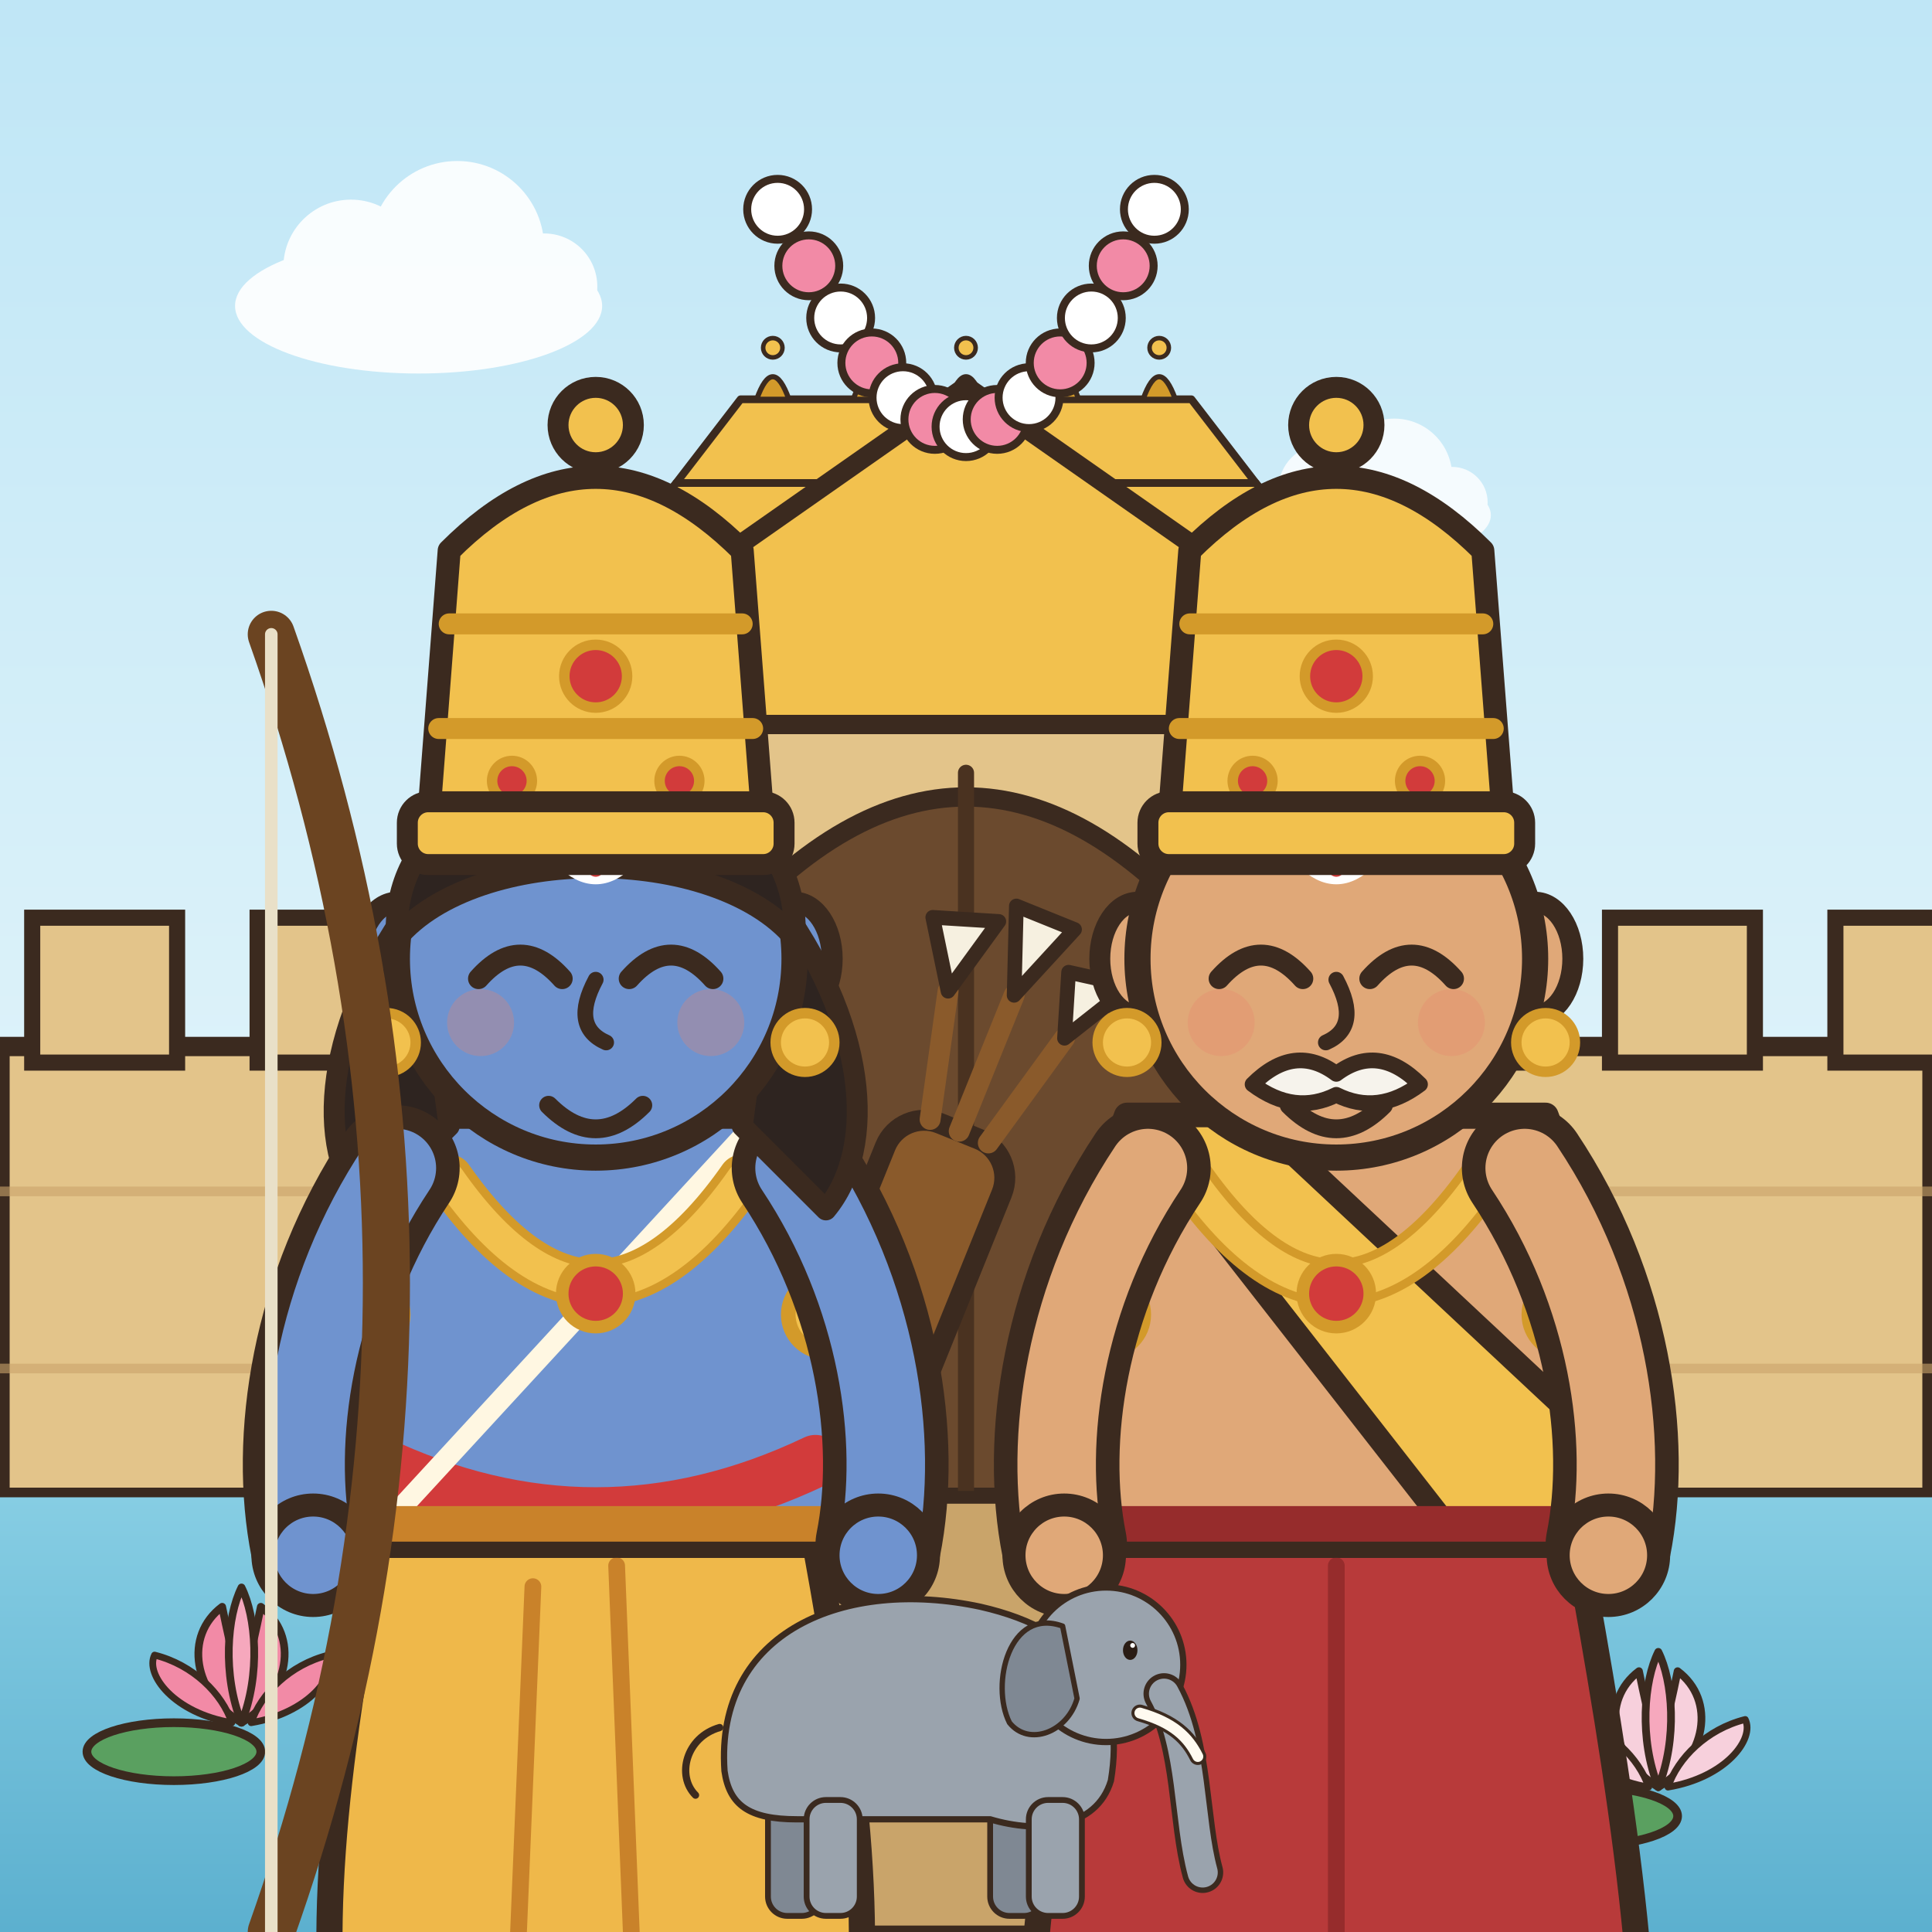
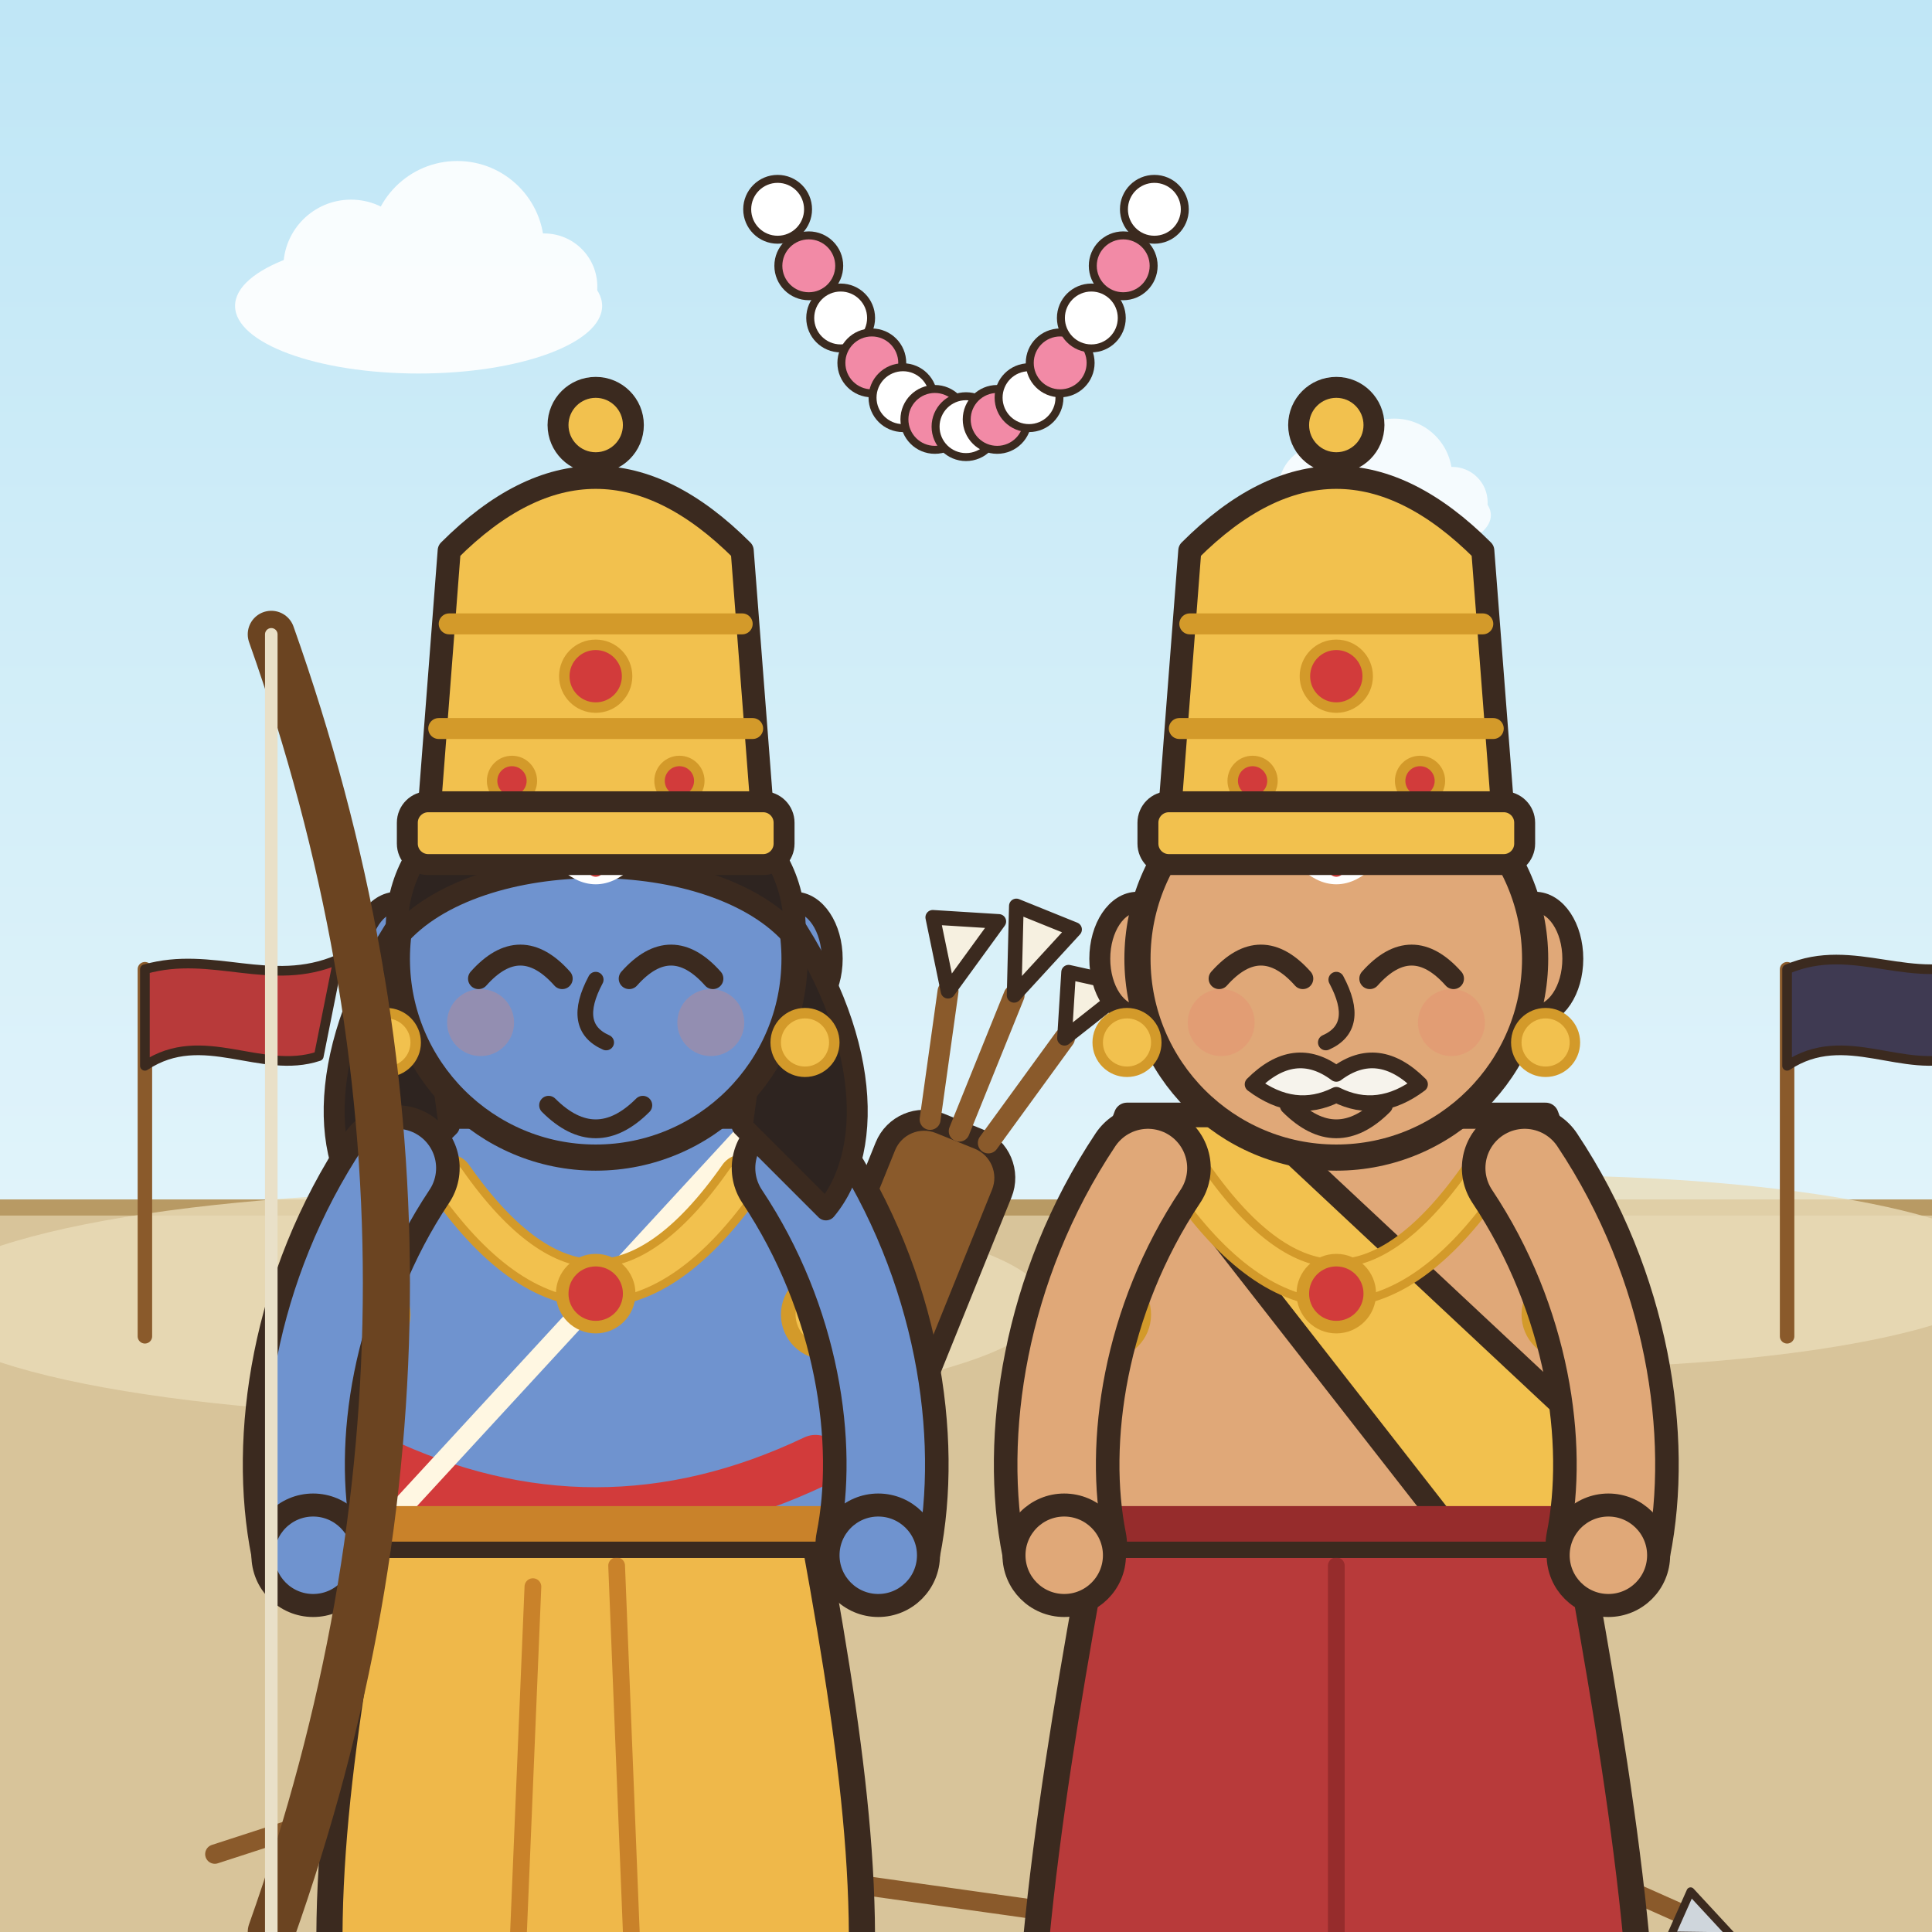
<svg xmlns="http://www.w3.org/2000/svg" viewBox="0 0 240 240" width="240" height="240" role="img">
  <defs>
    <linearGradient id="sky" x1="0" y1="0" x2="0" y2="1">
      <stop offset="0" stop-color="#bfe6f6" />
      <stop offset=".6" stop-color="#dff3fa" />
      <stop offset="1" stop-color="#f4fbfd" />
    </linearGradient>
    <linearGradient id="water" x1="0" y1="0" x2="0" y2="1">
      <stop offset="0" stop-color="#86cde3" />
      <stop offset="1" stop-color="#5cb0cf" />
    </linearGradient>
    <radialGradient id="glow" cx=".5" cy=".5" r=".5">
      <stop offset="0" stop-color="#fffbe6" />
      <stop offset="1" stop-color="#ffe9a8" stop-opacity="0" />
    </radialGradient>
  </defs>
  <rect x="0" y="0" width="240" height="240" rx="0" fill="url(#sky)" stroke="none" stroke-width="0" />
  <g transform="translate(52,38) scale(0.6,0.6)" opacity="0.9">
    <ellipse cx="0" cy="0" rx="38" ry="14" fill="#ffffff" stroke="none" stroke-width="2.5" />
    <circle cx="-14" cy="-8" r="14" fill="#ffffff" stroke="none" stroke-width="2.5" />
    <circle cx="8" cy="-12" r="18" fill="#ffffff" stroke="none" stroke-width="2.5" />
    <circle cx="26" cy="-4" r="11" fill="#ffffff" stroke="none" stroke-width="2.5" />
  </g>
  <g transform="translate(170,64) scale(0.4,0.4)" opacity="0.8">
    <ellipse cx="0" cy="0" rx="38" ry="14" fill="#ffffff" stroke="none" stroke-width="2.5" />
    <circle cx="-14" cy="-8" r="14" fill="#ffffff" stroke="none" stroke-width="2.5" />
    <circle cx="8" cy="-12" r="18" fill="#ffffff" stroke="none" stroke-width="2.5" />
    <circle cx="26" cy="-4" r="11" fill="#ffffff" stroke="none" stroke-width="2.5" />
  </g>
-   <g transform="translate(120,120) scale(0.4,0.4)">
-     <rect x="-110.0" y="-16" width="220" height="16" rx="0" fill="#d8c7a6" stroke="#3b2a1f" stroke-width="2.2" />
-     <rect x="-102.0" y="-96" width="12" height="80" rx="0" fill="#f4ecdc" stroke="#3b2a1f" stroke-width="2" />
-     <rect x="-63.6" y="-96" width="12" height="80" rx="0" fill="#f4ecdc" stroke="#3b2a1f" stroke-width="2" />
-     <rect x="-25.2" y="-96" width="12" height="80" rx="0" fill="#f4ecdc" stroke="#3b2a1f" stroke-width="2" />
-     <rect x="13.2" y="-96" width="12" height="80" rx="0" fill="#f4ecdc" stroke="#3b2a1f" stroke-width="2" />
-     <rect x="51.6" y="-96" width="12" height="80" rx="0" fill="#f4ecdc" stroke="#3b2a1f" stroke-width="2" />
-     <rect x="90.0" y="-96" width="12" height="80" rx="0" fill="#f4ecdc" stroke="#3b2a1f" stroke-width="2" />
-     <rect x="-102.0" y="-96" width="204" height="80" rx="0" fill="#00000010" stroke="none" stroke-width="0" />
-     <rect x="-116.0" y="-110" width="232" height="16" rx="0" fill="#f4ecdc" stroke="#3b2a1f" stroke-width="2.2" />
-     <path d="M-124.0,-110 L-90.0,-150 L90.0,-150 L124.0,-110 Z" fill="#f2c14e" stroke="#3b2a1f" stroke-width="2.4" stroke-linejoin="round" stroke-linecap="round" />
-     <path d="M-90.0,-150 L-70.0,-176 L70.0,-176 L90.0,-150 Z" fill="#f2c14e" stroke="#3b2a1f" stroke-width="2.4" stroke-linejoin="round" stroke-linecap="round" />
-     <g transform="translate(-60,-176) scale(1,1)">
-       <path d="M-5,0 Q0,-14 5,0 Z" fill="#d39a2a" stroke="#3b2a1f" stroke-width="1.6" stroke-linejoin="round" stroke-linecap="round" />
-       <circle cx="0" cy="-16" r="3" fill="#f2c14e" stroke="#3b2a1f" stroke-width="1.4" />
-     </g>
-     <g transform="translate(-30,-176) scale(1,1)">
-       <path d="M-5,0 Q0,-14 5,0 Z" fill="#d39a2a" stroke="#3b2a1f" stroke-width="1.6" stroke-linejoin="round" stroke-linecap="round" />
-       <circle cx="0" cy="-16" r="3" fill="#f2c14e" stroke="#3b2a1f" stroke-width="1.4" />
-     </g>
-     <g transform="translate(0,-176) scale(1,1)">
-       <path d="M-5,0 Q0,-14 5,0 Z" fill="#d39a2a" stroke="#3b2a1f" stroke-width="1.6" stroke-linejoin="round" stroke-linecap="round" />
-       <circle cx="0" cy="-16" r="3" fill="#f2c14e" stroke="#3b2a1f" stroke-width="1.4" />
-     </g>
-     <g transform="translate(30,-176) scale(1,1)">
-       <path d="M-5,0 Q0,-14 5,0 Z" fill="#d39a2a" stroke="#3b2a1f" stroke-width="1.6" stroke-linejoin="round" stroke-linecap="round" />
-       <circle cx="0" cy="-16" r="3" fill="#f2c14e" stroke="#3b2a1f" stroke-width="1.4" />
-     </g>
-     <g transform="translate(60,-176) scale(1,1)">
-       <path d="M-5,0 Q0,-14 5,0 Z" fill="#d39a2a" stroke="#3b2a1f" stroke-width="1.6" stroke-linejoin="round" stroke-linecap="round" />
-       <circle cx="0" cy="-16" r="3" fill="#f2c14e" stroke="#3b2a1f" stroke-width="1.4" />
-     </g>
-     <path d="M-116.0,-118 L116.0,-118" fill="none" stroke="#d23b3b" stroke-width="2.4" stroke-linejoin="round" stroke-linecap="round" />
+   <rect x="0" y="150" width="240" height="90" rx="0" fill="#d8c49a" stroke="none" stroke-width="0" />
+   <path d="M0,150 L240,150" fill="none" stroke="#b89a64" stroke-width="2" stroke-linejoin="round" stroke-linecap="round" />
+   <ellipse cx="60" cy="162" rx="70" ry="14" fill="#eadcb8" stroke="none" stroke-width="2.5" opacity="0.8" />
+   <ellipse cx="190" cy="158" rx="60" ry="12" fill="#eadcb8" stroke="none" stroke-width="2.5" opacity="0.8" />
+   <g transform="translate(18,166) scale(0.6,0.6)">
+     <path d="M0,0 L0,-76" fill="none" stroke="#8a5a2b" stroke-width="3" stroke-linejoin="round" stroke-linecap="round" />
+     <path d="M0,-76 C14,-80 26,-72 40,-78 L36,-58 C24,-54 12,-64 0,-56 Z" fill="#b83a3a" stroke="#3b2a1f" stroke-width="2" stroke-linejoin="round" stroke-linecap="round" />
  </g>
-   <rect x="0" y="130" width="240" height="56" rx="0" fill="#e3c48a" stroke="#3b2a1f" stroke-width="2.4" />
-   <rect x="4" y="114" width="18" height="18" rx="0" fill="#e3c48a" stroke="#3b2a1f" stroke-width="2" />
-   <rect x="32" y="114" width="18" height="18" rx="0" fill="#e3c48a" stroke="#3b2a1f" stroke-width="2" />
-   <rect x="60" y="114" width="18" height="18" rx="0" fill="#e3c48a" stroke="#3b2a1f" stroke-width="2" />
-   <rect x="88" y="114" width="18" height="18" rx="0" fill="#e3c48a" stroke="#3b2a1f" stroke-width="2" />
-   <rect x="116" y="114" width="18" height="18" rx="0" fill="#e3c48a" stroke="#3b2a1f" stroke-width="2" />
-   <rect x="144" y="114" width="18" height="18" rx="0" fill="#e3c48a" stroke="#3b2a1f" stroke-width="2" />
-   <rect x="172" y="114" width="18" height="18" rx="0" fill="#e3c48a" stroke="#3b2a1f" stroke-width="2" />
-   <rect x="200" y="114" width="18" height="18" rx="0" fill="#e3c48a" stroke="#3b2a1f" stroke-width="2" />
-   <rect x="228" y="114" width="18" height="18" rx="0" fill="#e3c48a" stroke="#3b2a1f" stroke-width="2" />
-   <path d="M0,148 L240,148" fill="none" stroke="#c9a46a" stroke-width="1.2" stroke-linejoin="round" stroke-linecap="round" opacity="0.6" />
-   <path d="M0,170 L240,170" fill="none" stroke="#c9a46a" stroke-width="1.2" stroke-linejoin="round" stroke-linecap="round" opacity="0.6" />
-   <rect x="68" y="90" width="104" height="96" rx="0" fill="#e3c48a" stroke="#3b2a1f" stroke-width="2.4" />
-   <path d="M90,186 L90,116 Q120,82 150,116 L150,186 Z" fill="#6b4a2e" stroke="#3b2a1f" stroke-width="2.4" stroke-linejoin="round" stroke-linecap="round" />
-   <path d="M120,96 L120,186" fill="none" stroke="#4a3220" stroke-width="2" stroke-linejoin="round" stroke-linecap="round" />
-   <path d="M60,90 L120,48 L180,90 Z" fill="#f2c14e" stroke="#3b2a1f" stroke-width="2.4" stroke-linejoin="round" stroke-linecap="round" />
-   <rect x="0" y="186" width="240" height="54" rx="0" fill="url(#water)" stroke="none" stroke-width="0" />
-   <path d="M90,186 L150,186 L156,240 L84,240 Z" fill="#c9a46a" stroke="#3b2a1f" stroke-width="1.6" stroke-linejoin="round" stroke-linecap="round" />
-   <g transform="translate(30,214) scale(0.6,0.6)">
-     <ellipse cx="-14" cy="6" rx="18" ry="6" fill="#5aa060" stroke="#3b2a1f" stroke-width="1.8" />
-     <path d="M0,0 C-10,-6 -12,-18 -4,-24 C-2,-14 0,-8 0,0 Z" fill="#f28aa6" stroke="#3b2a1f" stroke-width="1.6" stroke-linejoin="round" stroke-linecap="round" />
-     <path d="M0,0 C10,-6 12,-18 4,-24 C2,-14 0,-8 0,0 Z" fill="#f28aa6" stroke="#3b2a1f" stroke-width="1.6" stroke-linejoin="round" stroke-linecap="round" />
-     <path d="M0,0 C-4,-10 -3,-22 0,-28 C3,-22 4,-10 0,0 Z" fill="#f6a8bd" stroke="#3b2a1f" stroke-width="1.6" stroke-linejoin="round" stroke-linecap="round" />
-     <path d="M-2,0 C-14,-2 -20,-10 -18,-14 C-10,-12 -4,-6 -2,0 Z M2,0 C14,-2 20,-10 18,-14 C10,-12 4,-6 2,0 Z" fill="#f28aa6" stroke="#3b2a1f" stroke-width="1.4" stroke-linejoin="round" stroke-linecap="round" />
+   <g transform="translate(222,166) scale(0.6,0.6)">
+     <path d="M0,0 L0,-76" fill="none" stroke="#8a5a2b" stroke-width="3" stroke-linejoin="round" stroke-linecap="round" />
+     <path d="M0,-76 C14,-82 26,-72 40,-78 L36,-58 C24,-54 12,-64 0,-56 Z" fill="#3f3a52" stroke="#3b2a1f" stroke-width="2" stroke-linejoin="round" stroke-linecap="round" />
  </g>
-   <g transform="translate(206,222) scale(0.6,0.6)">
-     <ellipse cx="-14" cy="6" rx="18" ry="6" fill="#5aa060" stroke="#3b2a1f" stroke-width="1.8" />
-     <path d="M0,0 C-10,-6 -12,-18 -4,-24 C-2,-14 0,-8 0,0 Z" fill="#f7d0dc" stroke="#3b2a1f" stroke-width="1.6" stroke-linejoin="round" stroke-linecap="round" />
-     <path d="M0,0 C10,-6 12,-18 4,-24 C2,-14 0,-8 0,0 Z" fill="#f7d0dc" stroke="#3b2a1f" stroke-width="1.6" stroke-linejoin="round" stroke-linecap="round" />
-     <path d="M0,0 C-4,-10 -3,-22 0,-28 C3,-22 4,-10 0,0 Z" fill="#f6a8bd" stroke="#3b2a1f" stroke-width="1.6" stroke-linejoin="round" stroke-linecap="round" />
-     <path d="M-2,0 C-14,-2 -20,-10 -18,-14 C-10,-12 -4,-6 -2,0 Z M2,0 C14,-2 20,-10 18,-14 C10,-12 4,-6 2,0 Z" fill="#f7d0dc" stroke="#3b2a1f" stroke-width="1.4" stroke-linejoin="round" stroke-linecap="round" />
+   <g transform="translate(40,226) rotate(-18) scale(1,1)">
+     <path d="M-14,0 L14,0" fill="none" stroke="#8a5a2b" stroke-width="2.4" stroke-linejoin="round" stroke-linecap="round" />
+     <path d="M14,-3 L21,0 L14,3 Z" fill="#cfd6dc" stroke="#3b2a1f" stroke-width="1" stroke-linejoin="round" stroke-linecap="round" />
+   </g>
+   <g transform="translate(196,232) rotate(24) scale(1,1)">
+     <path d="M-14,0 L14,0" fill="none" stroke="#8a5a2b" stroke-width="2.4" stroke-linejoin="round" stroke-linecap="round" />
+     <path d="M14,-3 L21,0 L14,3 Z" fill="#cfd6dc" stroke="#3b2a1f" stroke-width="1" stroke-linejoin="round" stroke-linecap="round" />
+   </g>
+   <g transform="translate(120,236) rotate(8) scale(1,1)">
+     <path d="M-14,0 L14,0" fill="none" stroke="#8a5a2b" stroke-width="2.4" stroke-linejoin="round" stroke-linecap="round" />
+     <path d="M14,-3 L21,0 L14,3 Z" fill="#cfd6dc" stroke="#3b2a1f" stroke-width="1" stroke-linejoin="round" stroke-linecap="round" />
  </g>
  <g transform="translate(74,285.5) scale(-1.3,1.3)">
    <g transform="translate(-22,-80) rotate(-22) scale(1,1)">
      <rect x="-6" y="-34" width="12" height="40" rx="4" fill="#8a5a2b" stroke="#3b2a1f" stroke-width="2" />
      <path d="M-3,-34 L-6,-46 M0,-34 L0,-48 M3,-34 L6,-46" fill="none" stroke="#8a5a2b" stroke-width="2" stroke-linejoin="round" stroke-linecap="round" />
      <path d="M-6,-46 l-4,-7 l6,1 Z M0,-48 l-3,-8 l6,0 Z M6,-46 l-2,-8 l6,2 Z" fill="#f6f0e0" stroke="#3b2a1f" stroke-width="1.4" stroke-linejoin="round" stroke-linecap="round" />
    </g>
    <path d="M-17.0,-128 C-25.0,-88 -19.0,-58 -13.0,-38 L-5.0,-40 C-9.0,-68 -11.0,-98 -9.0,-128 Z" fill="#2e2420" stroke="#3b2a1f" stroke-width="2.2" stroke-linejoin="round" stroke-linecap="round" />
    <ellipse cx="-10" cy="-3" rx="9" ry="4" fill="#6f93cf" stroke="#3b2a1f" stroke-width="2" />
    <ellipse cx="10" cy="-3" rx="9" ry="4" fill="#6f93cf" stroke="#3b2a1f" stroke-width="2" />
    <path d="M-9,-20 L-10,-6" fill="none" stroke="#3b2a1f" stroke-width="12.5" stroke-linejoin="round" stroke-linecap="round" />
    <path d="M-9,-20 L-10,-6" fill="none" stroke="#6f93cf" stroke-width="8" stroke-linejoin="round" stroke-linecap="round" />
    <path d="M9,-20 L10,-6" fill="none" stroke="#3b2a1f" stroke-width="12.5" stroke-linejoin="round" stroke-linecap="round" />
    <path d="M9,-20 L10,-6" fill="none" stroke="#6f93cf" stroke-width="8" stroke-linejoin="round" stroke-linecap="round" />
    <path d="M-21,-72 C-25,-50 -27,-34 -24,-18 L24,-18 C27,-34 25,-50 21,-72 Z" fill="#efb84a" stroke="#3b2a1f" stroke-width="2.5" stroke-linejoin="round" stroke-linecap="round" />
    <path d="M-2,-70 L-4,-20 M6,-68 L8,-20" fill="none" stroke="#c9822a" stroke-width="1.6" stroke-linejoin="round" stroke-linecap="round" />
    <path d="M-24,-19 L24,-19" fill="none" stroke="#f2c14e" stroke-width="3" stroke-linejoin="round" stroke-linecap="round" />
    <g transform="translate(0,0) scale(1,1)">
      <path d="M-20,-113 C-25,-100 -25,-84 -23,-72 L23,-72 C25,-84 25,-100 20,-113 Z" fill="#6f93cf" stroke="#3b2a1f" stroke-width="2.5" stroke-linejoin="round" stroke-linecap="round" />
      <path d="M-21,-80 Q0,-70 21,-80" fill="none" stroke="#d23b3b" stroke-width="5" stroke-linejoin="round" stroke-linecap="round" />
      <path d="M-15,-112 L20,-74" fill="none" stroke="#fff7e2" stroke-width="2" stroke-linejoin="round" stroke-linecap="round" />
      <path d="M-23,-74 L23,-74" fill="none" stroke="#c9822a" stroke-width="3.4" stroke-linejoin="round" stroke-linecap="round" />
      <path d="M-14,-107 Q0,-87 14,-107" fill="none" stroke="#d39a2a" stroke-width="4.6" stroke-linejoin="round" stroke-linecap="round" />
      <path d="M-14,-107 Q0,-87 14,-107" fill="none" stroke="#f2c14e" stroke-width="3" stroke-linejoin="round" stroke-linecap="round" />
      <circle cx="0" cy="-96" r="3.2" fill="#d23b3b" stroke="#d39a2a" stroke-width="1.2" />
      <circle cx="-22" cy="-94" r="3.6" fill="#f2c14e" stroke="#d39a2a" stroke-width="1.4" />
      <circle cx="22" cy="-94" r="3.6" fill="#f2c14e" stroke="#d39a2a" stroke-width="1.4" />
      <path d="M-19,-108 C-27,-96 -29,-82 -27,-72" fill="none" stroke="#3b2a1f" stroke-width="12.0" stroke-linejoin="round" stroke-linecap="round" />
      <path d="M-19,-108 C-27,-96 -29,-82 -27,-72" fill="none" stroke="#6f93cf" stroke-width="7.5" stroke-linejoin="round" stroke-linecap="round" />
      <circle cx="-27" cy="-71" r="4.8" fill="#6f93cf" stroke="#3b2a1f" stroke-width="2.2" />
      <ellipse cx="-19.0" cy="-128" rx="3.6" ry="5.4" fill="#6f93cf" stroke="#3b2a1f" stroke-width="2" />
      <ellipse cx="19.0" cy="-128" rx="3.6" ry="5.4" fill="#6f93cf" stroke="#3b2a1f" stroke-width="2" />
      <path d="M-17.0,-134 C-26.0,-122 -27.0,-110 -22.0,-104 L-14.0,-112 Z" fill="#2e2420" stroke="#3b2a1f" stroke-width="2" stroke-linejoin="round" stroke-linecap="round" />
      <path d="M17.0,-134 C26.0,-122 27.0,-110 22.0,-104 L14.0,-112 Z" fill="#2e2420" stroke="#3b2a1f" stroke-width="2" stroke-linejoin="round" stroke-linecap="round" />
      <circle cx="0" cy="-128" r="19.0" fill="#6f93cf" stroke="#3b2a1f" stroke-width="2.5" />
      <path d="M-19.0,-130 C-20.0,-151.0 20.0,-151.0 19.0,-130 C11.4,-139 -11.4,-139 -19.0,-130 Z" fill="#2e2420" stroke="#3b2a1f" stroke-width="2.1" stroke-linejoin="round" stroke-linecap="round" />
      <path d="M-11.2,-126.1 Q-7.2,-130.6 -3.2,-126.1" fill="none" stroke="#3b2a1f" stroke-width="2" stroke-linejoin="round" stroke-linecap="round" />
      <path d="M3.2,-126.1 Q7.2,-130.6 11.2,-126.1" fill="none" stroke="#3b2a1f" stroke-width="2" stroke-linejoin="round" stroke-linecap="round" />
      <path d="M0,-126 Q2.4,-121.5 -1,-120" fill="none" stroke="#3b2a1f" stroke-width="1.5" stroke-linejoin="round" stroke-linecap="round" />
      <circle cx="-11.0" cy="-121.9" r="3.2" fill="#e8846c" stroke="none" stroke-width="2.5" opacity="0.3" />
      <circle cx="11.0" cy="-121.9" r="3.2" fill="#e8846c" stroke="none" stroke-width="2.5" opacity="0.3" />
      <path d="M-4.5,-114 Q0,-109.5 4.5,-114" fill="none" stroke="#3b2a1f" stroke-width="1.8" stroke-linejoin="round" stroke-linecap="round" />
      <g transform="translate(0,-136.6) scale(0.9,0.9)">
        <path d="M-3.4,-1 L-2.4,-9 M3.4,-1 L2.4,-9 M-3.4,-1 Q0,2.4 3.4,-1" fill="none" stroke="#ffffff" stroke-width="1.9" stroke-linejoin="round" stroke-linecap="round" />
        <path d="M0,0 L0,-9" fill="none" stroke="#d23b3b" stroke-width="1.7" stroke-linejoin="round" stroke-linecap="round" />
      </g>
      <circle cx="-20.0" cy="-120" r="2.8" fill="#f2c14e" stroke="#d39a2a" stroke-width="1" />
      <circle cx="20.0" cy="-120" r="2.8" fill="#f2c14e" stroke="#d39a2a" stroke-width="1" />
      <path d="M-16,-141 L-14,-167 Q0,-181 14,-167 L16,-141 Z" fill="#f2c14e" stroke="#3b2a1f" stroke-width="2.2" stroke-linejoin="round" stroke-linecap="round" />
      <path d="M-15,-150 L15,-150 M-14,-160 L14,-160" fill="none" stroke="#d39a2a" stroke-width="2" stroke-linejoin="round" stroke-linecap="round" />
      <circle cx="0" cy="-179" r="3.6" fill="#f2c14e" stroke="#3b2a1f" stroke-width="2" />
      <circle cx="0" cy="-155" r="3" fill="#d23b3b" stroke="#d39a2a" stroke-width="1" />
      <circle cx="-8" cy="-145" r="1.9" fill="#d23b3b" stroke="#d39a2a" stroke-width="1" />
      <circle cx="8" cy="-145" r="1.9" fill="#d23b3b" stroke="#d39a2a" stroke-width="1" />
      <rect x="-18" y="-143" width="36" height="6" rx="2" fill="#f2c14e" stroke="#3b2a1f" stroke-width="2" />
      <path d="M19,-108 C27,-96 29,-82 27,-72" fill="none" stroke="#3b2a1f" stroke-width="12.0" stroke-linejoin="round" stroke-linecap="round" />
      <path d="M19,-108 C27,-96 29,-82 27,-72" fill="none" stroke="#6f93cf" stroke-width="7.5" stroke-linejoin="round" stroke-linecap="round" />
      <circle cx="27" cy="-71" r="4.8" fill="#6f93cf" stroke="#3b2a1f" stroke-width="2.2" />
      <g transform="translate(31,-97) scale(1,1)">
        <path d="M0,-62.0 Q-22,0 0,62.0" fill="none" stroke="#6b4421" stroke-width="4.5" stroke-linejoin="round" stroke-linecap="round" />
        <path d="M0,-62.0 L0,62.0" fill="none" stroke="#e9e0c8" stroke-width="1.2" stroke-linejoin="round" stroke-linecap="round" />
      </g>
    </g>
  </g>
  <g transform="translate(166,285.5) scale(1.3,1.3)">
    <ellipse cx="-10" cy="-3" rx="9" ry="4" fill="#e0a878" stroke="#3b2a1f" stroke-width="2" />
    <ellipse cx="10" cy="-3" rx="9" ry="4" fill="#e0a878" stroke="#3b2a1f" stroke-width="2" />
    <path d="M-23,-72 C-27,-50 -31,-26 -29,-7 L29,-7 C31,-26 27,-50 23,-72 Z" fill="#b83a3a" stroke="#3b2a1f" stroke-width="2.5" stroke-linejoin="round" stroke-linecap="round" />
    <path d="M-29,-12 L29,-12" fill="none" stroke="#f2c14e" stroke-width="3.4" stroke-linejoin="round" stroke-linecap="round" />
    <path d="M0,-70 L0,-14" fill="none" stroke="#962c2c" stroke-width="1.6" stroke-linejoin="round" stroke-linecap="round" />
    <g transform="translate(0,0) scale(1,1)">
      <path d="M-20,-113 C-25,-100 -25,-84 -23,-72 L23,-72 C25,-84 25,-100 20,-113 Z" fill="#e0a878" stroke="#3b2a1f" stroke-width="2.5" stroke-linejoin="round" stroke-linecap="round" />
      <path d="M-20,-113 L-8,-113 L23,-84 L23,-72 L12,-72 Z" fill="#f2c14e" stroke="#3b2a1f" stroke-width="2.2" stroke-linejoin="round" stroke-linecap="round" />
      <path d="M-23,-74 L23,-74" fill="none" stroke="#962c2c" stroke-width="3.4" stroke-linejoin="round" stroke-linecap="round" />
      <path d="M-14,-107 Q0,-87 14,-107" fill="none" stroke="#d39a2a" stroke-width="4.6" stroke-linejoin="round" stroke-linecap="round" />
      <path d="M-14,-107 Q0,-87 14,-107" fill="none" stroke="#f2c14e" stroke-width="3" stroke-linejoin="round" stroke-linecap="round" />
      <circle cx="0" cy="-96" r="3.2" fill="#d23b3b" stroke="#d39a2a" stroke-width="1.2" />
      <circle cx="-22" cy="-94" r="3.6" fill="#f2c14e" stroke="#d39a2a" stroke-width="1.4" />
      <circle cx="22" cy="-94" r="3.6" fill="#f2c14e" stroke="#d39a2a" stroke-width="1.4" />
      <path d="M-18,-108 C-26,-96 -28,-82 -26,-72" fill="none" stroke="#3b2a1f" stroke-width="12.0" stroke-linejoin="round" stroke-linecap="round" />
      <path d="M-18,-108 C-26,-96 -28,-82 -26,-72" fill="none" stroke="#e0a878" stroke-width="7.5" stroke-linejoin="round" stroke-linecap="round" />
      <circle cx="-26" cy="-71" r="4.8" fill="#e0a878" stroke="#3b2a1f" stroke-width="2.2" />
      <ellipse cx="-19.0" cy="-128" rx="3.6" ry="5.4" fill="#e0a878" stroke="#3b2a1f" stroke-width="2" />
      <ellipse cx="19.0" cy="-128" rx="3.6" ry="5.4" fill="#e0a878" stroke="#3b2a1f" stroke-width="2" />
      <circle cx="0" cy="-128" r="19.0" fill="#e0a878" stroke="#3b2a1f" stroke-width="2.5" />
      <path d="M-11.2,-126.1 Q-7.2,-130.6 -3.2,-126.1" fill="none" stroke="#3b2a1f" stroke-width="2" stroke-linejoin="round" stroke-linecap="round" />
      <path d="M3.2,-126.1 Q7.2,-130.6 11.2,-126.1" fill="none" stroke="#3b2a1f" stroke-width="2" stroke-linejoin="round" stroke-linecap="round" />
      <path d="M0,-126 Q2.4,-121.5 -1,-120" fill="none" stroke="#3b2a1f" stroke-width="1.5" stroke-linejoin="round" stroke-linecap="round" />
      <circle cx="-11.0" cy="-121.9" r="3.2" fill="#e8846c" stroke="none" stroke-width="2.5" opacity="0.3" />
      <circle cx="11.0" cy="-121.9" r="3.2" fill="#e8846c" stroke="none" stroke-width="2.5" opacity="0.3" />
      <path d="M-8,-116 Q-4,-120 0,-117 Q4,-120 8,-116 Q4,-113 0,-115 Q-4,-113 -8,-116 Z" fill="#f6f3ec" stroke="#3b2a1f" stroke-width="1.5" stroke-linejoin="round" stroke-linecap="round" />
      <path d="M-4.5,-114 Q0,-109.5 4.5,-114" fill="none" stroke="#3b2a1f" stroke-width="1.8" stroke-linejoin="round" stroke-linecap="round" />
      <g transform="translate(0,-136.6) scale(0.9,0.9)">
        <path d="M-3.4,-1 L-2.4,-9 M3.4,-1 L2.4,-9 M-3.4,-1 Q0,2.4 3.4,-1" fill="none" stroke="#ffffff" stroke-width="1.9" stroke-linejoin="round" stroke-linecap="round" />
        <path d="M0,0 L0,-9" fill="none" stroke="#d23b3b" stroke-width="1.7" stroke-linejoin="round" stroke-linecap="round" />
      </g>
      <circle cx="-20.0" cy="-120" r="2.8" fill="#f2c14e" stroke="#d39a2a" stroke-width="1" />
      <circle cx="20.0" cy="-120" r="2.8" fill="#f2c14e" stroke="#d39a2a" stroke-width="1" />
      <path d="M-16,-141 L-14,-167 Q0,-181 14,-167 L16,-141 Z" fill="#f2c14e" stroke="#3b2a1f" stroke-width="2.2" stroke-linejoin="round" stroke-linecap="round" />
      <path d="M-15,-150 L15,-150 M-14,-160 L14,-160" fill="none" stroke="#d39a2a" stroke-width="2" stroke-linejoin="round" stroke-linecap="round" />
      <circle cx="0" cy="-179" r="3.6" fill="#f2c14e" stroke="#3b2a1f" stroke-width="2" />
      <circle cx="0" cy="-155" r="3" fill="#d23b3b" stroke="#d39a2a" stroke-width="1" />
      <circle cx="-8" cy="-145" r="1.9" fill="#d23b3b" stroke="#d39a2a" stroke-width="1" />
      <circle cx="8" cy="-145" r="1.9" fill="#d23b3b" stroke="#d39a2a" stroke-width="1" />
      <rect x="-18" y="-143" width="36" height="6" rx="2" fill="#f2c14e" stroke="#3b2a1f" stroke-width="2" />
      <path d="M18,-108 C26,-96 28,-82 26,-72" fill="none" stroke="#3b2a1f" stroke-width="12.0" stroke-linejoin="round" stroke-linecap="round" />
      <path d="M18,-108 C26,-96 28,-82 26,-72" fill="none" stroke="#e0a878" stroke-width="7.5" stroke-linejoin="round" stroke-linecap="round" />
      <circle cx="26" cy="-71" r="4.8" fill="#e0a878" stroke="#3b2a1f" stroke-width="2.2" />
    </g>
  </g>
-   <g transform="translate(120,222) scale(1,1)">
-     <g transform="translate(-6,16) scale(0.3,0.3)">
-       <rect x="-62" y="-48" width="22" height="48" rx="8" fill="#7f8893" stroke="#3b2a1f" stroke-width="2.4" />
-       <rect x="30" y="-48" width="22" height="48" rx="8" fill="#7f8893" stroke="#3b2a1f" stroke-width="2.4" />
-       <path d="M-80,-60 C-84,-118 -30,-140 26,-128 C70,-118 86,-92 80,-56 C74,-36 50,-34 30,-40 L-50,-40 C-70,-40 -78,-46 -80,-60 Z" fill="#9aa3ad" stroke="#3b2a1f" stroke-width="2.6" stroke-linejoin="round" stroke-linecap="round" />
-       <rect x="-46" y="-48" width="22" height="48" rx="8" fill="#9aa3ad" stroke="#3b2a1f" stroke-width="2.4" />
-       <rect x="46" y="-48" width="22" height="48" rx="8" fill="#9aa3ad" stroke="#3b2a1f" stroke-width="2.4" />
-       <path d="M-82,-78 C-96,-74 -100,-58 -92,-50" fill="none" stroke="#3b2a1f" stroke-width="3" stroke-linejoin="round" stroke-linecap="round" />
-       <circle cx="78" cy="-104" r="32" fill="#9aa3ad" stroke="#3b2a1f" stroke-width="2.6" />
-       <path d="M60,-120 C38,-128 30,-96 38,-80 C46,-70 62,-76 66,-90 Z" fill="#7f8893" stroke="#3b2a1f" stroke-width="2.2" stroke-linejoin="round" stroke-linecap="round" />
-       <path d="M102,-92 C114,-70 112,-40 118,-18" fill="none" stroke="#3b2a1f" stroke-width="17" stroke-linejoin="round" stroke-linecap="round" />
-       <path d="M102,-92 C114,-70 112,-40 118,-18" fill="none" stroke="#9aa3ad" stroke-width="12.5" stroke-linejoin="round" stroke-linecap="round" />
-       <path d="M92,-84 C106,-80 112,-74 116,-66" fill="none" stroke="#3b2a1f" stroke-width="7" stroke-linejoin="round" stroke-linecap="round" />
-       <path d="M92,-84 C106,-80 112,-74 116,-66" fill="none" stroke="#fffaf0" stroke-width="4.5" stroke-linejoin="round" stroke-linecap="round" />
-       <ellipse cx="88" cy="-110" rx="3" ry="4" fill="#2a1c14" stroke="none" stroke-width="2.5" />
-       <circle cx="89" cy="-112" r="1" fill="#ffffff" stroke="none" stroke-width="2.5" />
-     </g>
-   </g>
  <g transform="translate(120,34) scale(1,1)">
    <g transform="translate(0,-8) scale(0.9,0.9)">
      <circle cx="-26.0" cy="0.0" r="4.2" fill="#ffffff" stroke="#3b2a1f" stroke-width="1.1" />
      <circle cx="-21.7" cy="7.8" r="4.2" fill="#f28aa6" stroke="#3b2a1f" stroke-width="1.1" />
      <circle cx="-17.3" cy="15.0" r="4.2" fill="#ffffff" stroke="#3b2a1f" stroke-width="1.1" />
      <circle cx="-13.0" cy="21.2" r="4.2" fill="#f28aa6" stroke="#3b2a1f" stroke-width="1.1" />
      <circle cx="-8.7" cy="26.0" r="4.2" fill="#ffffff" stroke="#3b2a1f" stroke-width="1.1" />
      <circle cx="-4.3" cy="29.0" r="4.2" fill="#f28aa6" stroke="#3b2a1f" stroke-width="1.1" />
      <circle cx="0.0" cy="30.0" r="4.2" fill="#ffffff" stroke="#3b2a1f" stroke-width="1.1" />
      <circle cx="4.3" cy="29.0" r="4.2" fill="#f28aa6" stroke="#3b2a1f" stroke-width="1.1" />
      <circle cx="8.7" cy="26.0" r="4.2" fill="#ffffff" stroke="#3b2a1f" stroke-width="1.1" />
      <circle cx="13.0" cy="21.2" r="4.2" fill="#f28aa6" stroke="#3b2a1f" stroke-width="1.1" />
      <circle cx="17.3" cy="15.0" r="4.2" fill="#ffffff" stroke="#3b2a1f" stroke-width="1.1" />
      <circle cx="21.7" cy="7.8" r="4.2" fill="#f28aa6" stroke="#3b2a1f" stroke-width="1.1" />
      <circle cx="26.0" cy="3.7e-15" r="4.2" fill="#ffffff" stroke="#3b2a1f" stroke-width="1.1" />
    </g>
  </g>
</svg>
